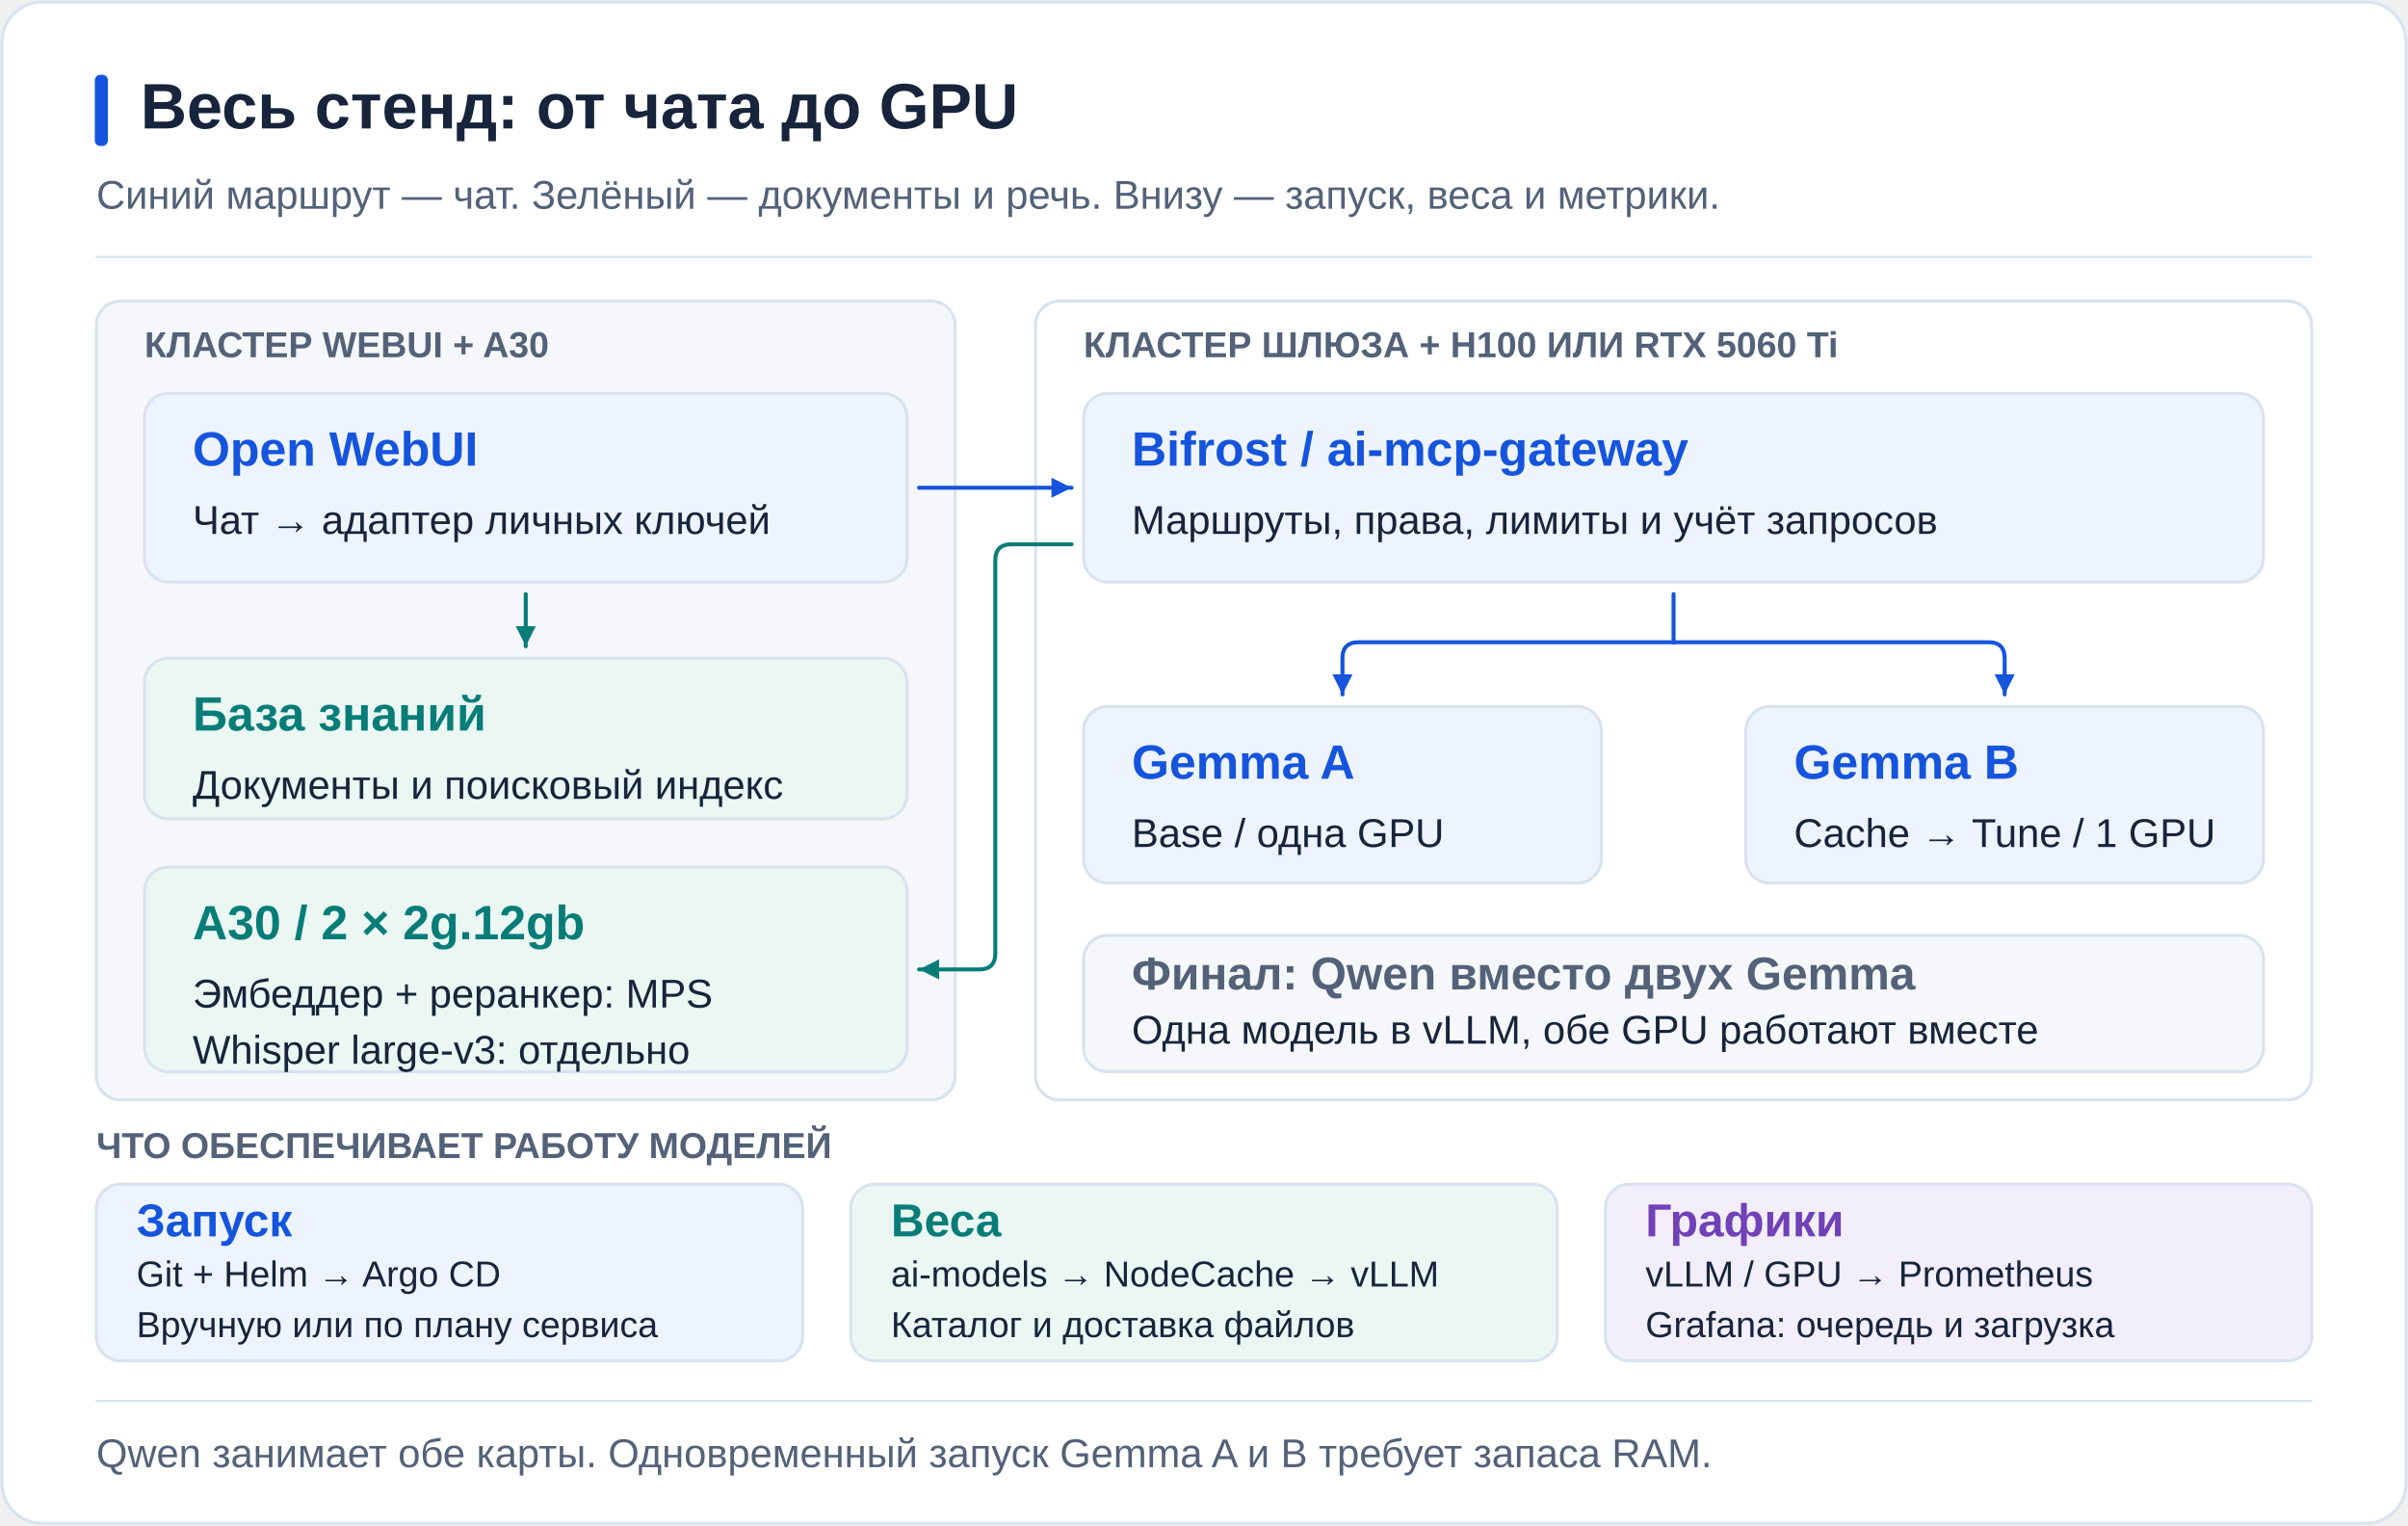
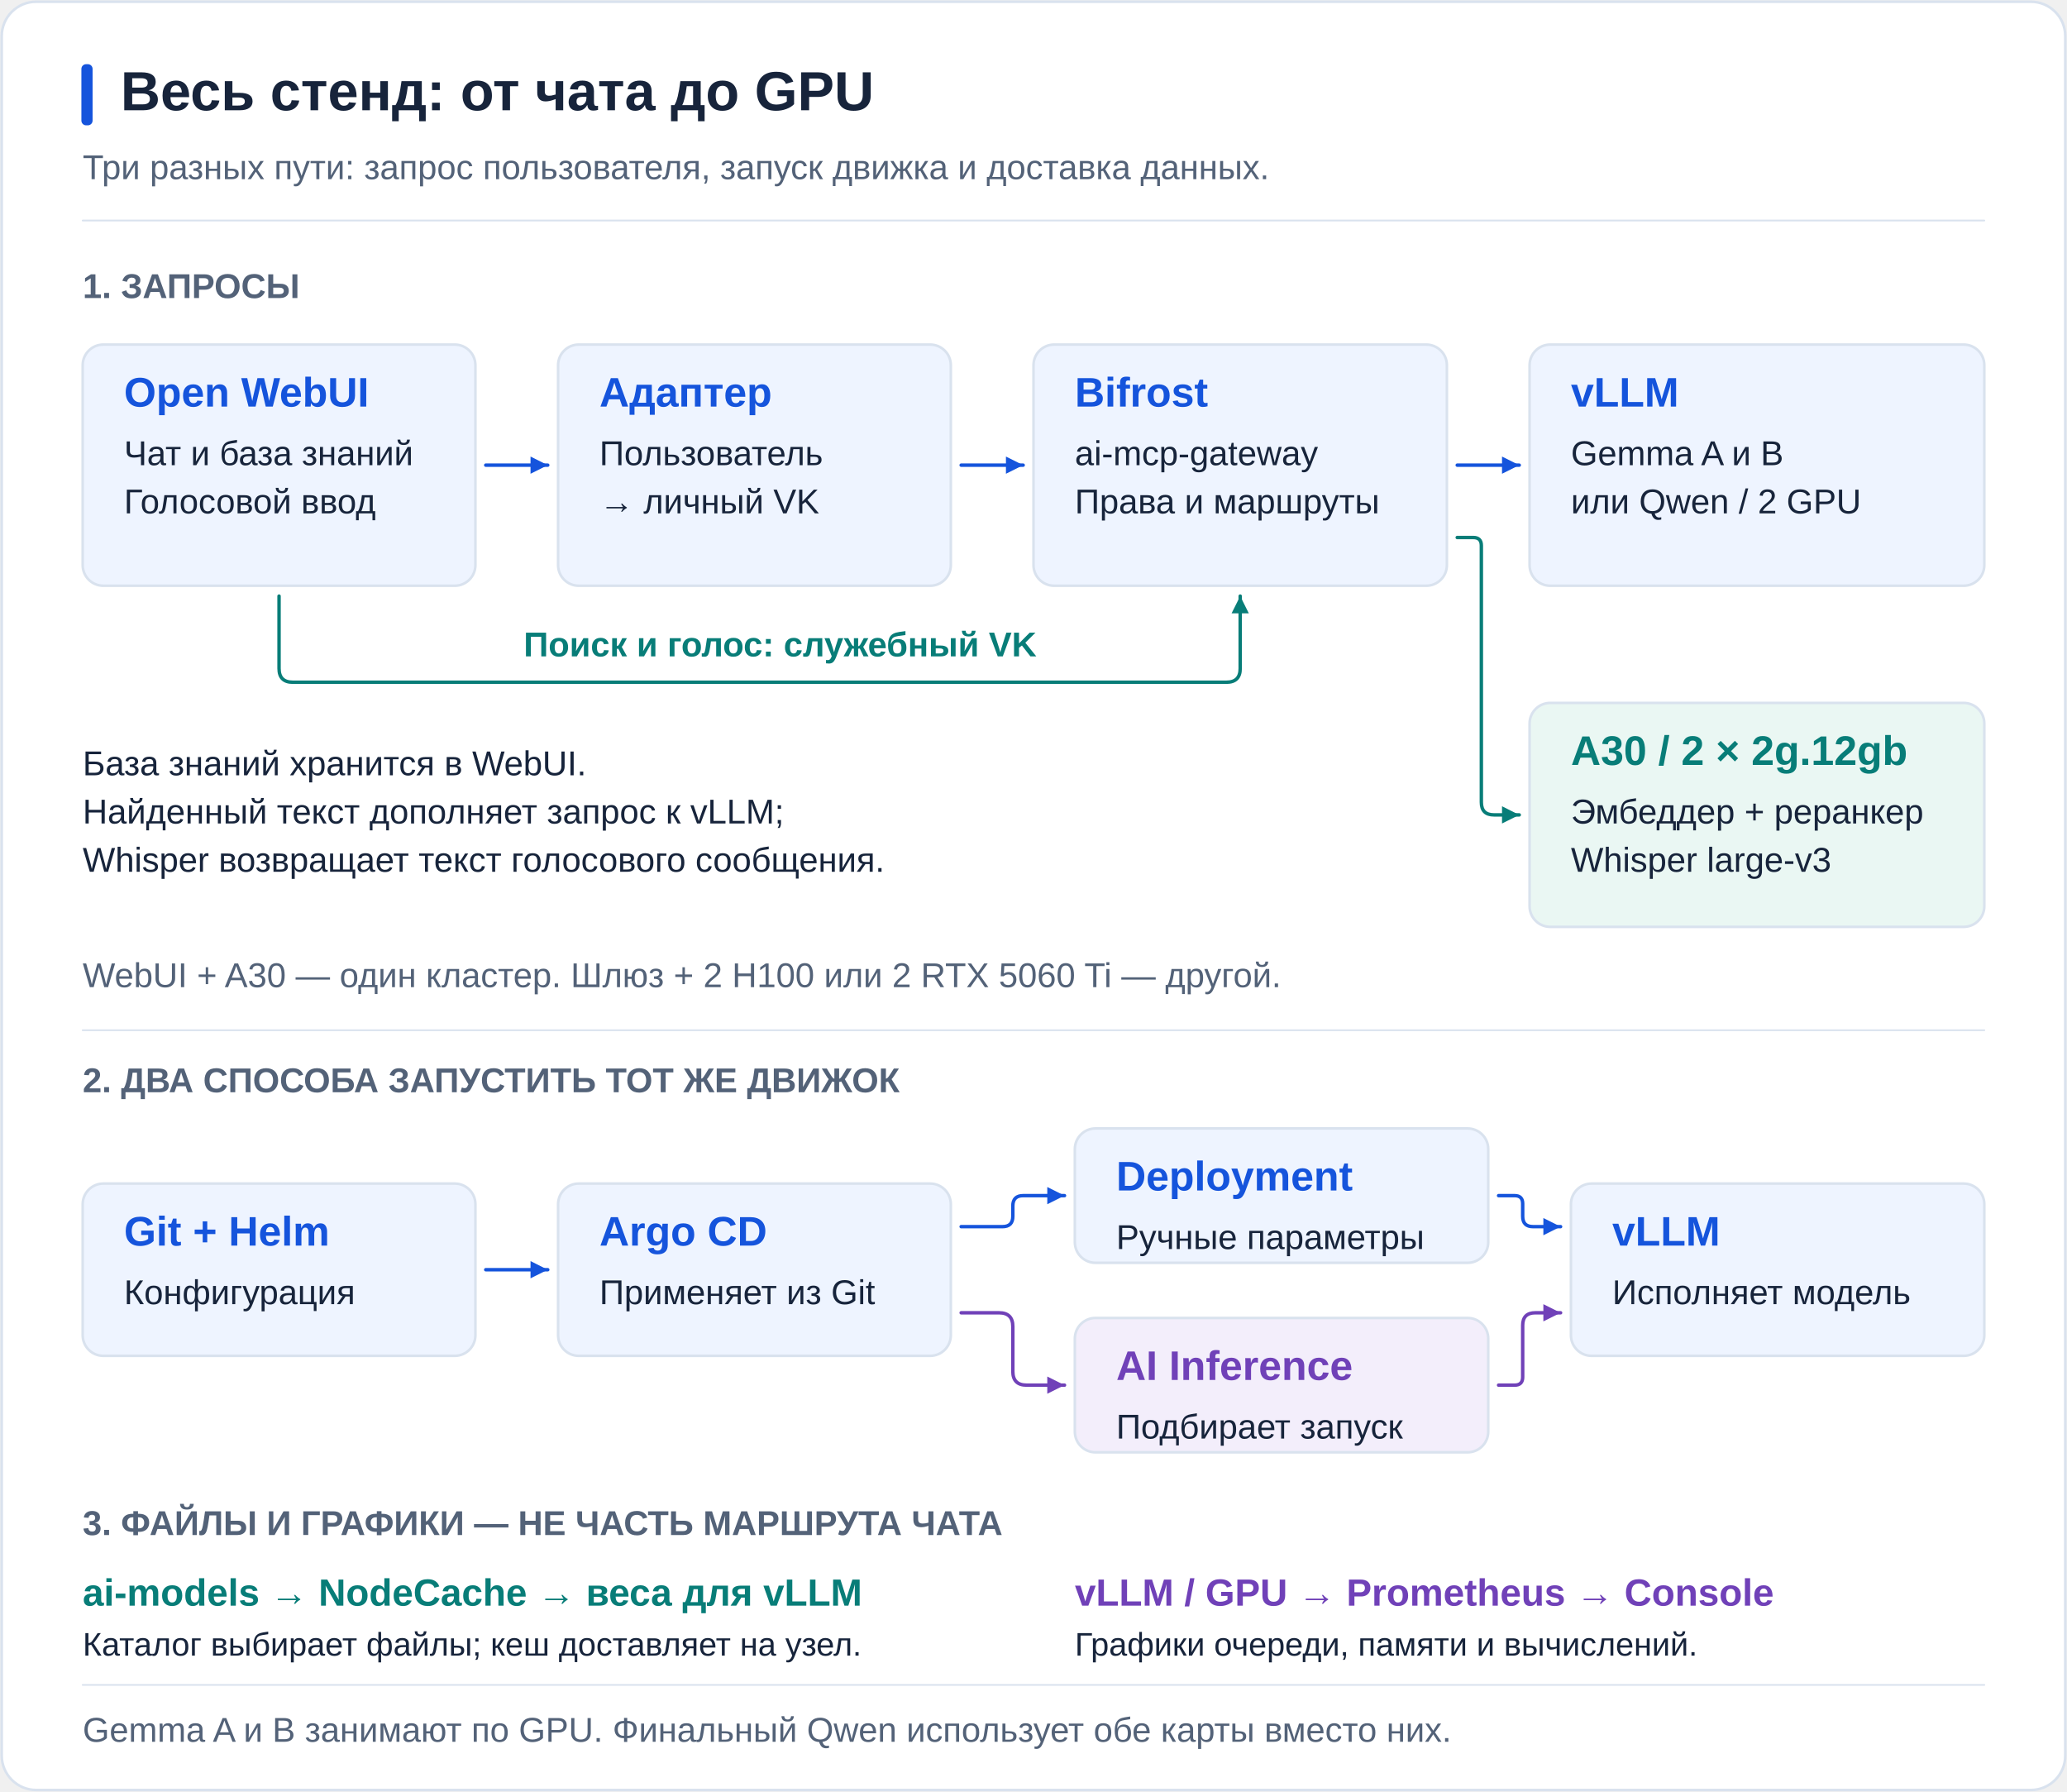
- <svg xmlns="http://www.w3.org/2000/svg" width="1200" height="760" viewBox="0 0 1200 760" role="img" aria-labelledby="title desc" data-design="hardfest-v2">
+ <svg xmlns="http://www.w3.org/2000/svg" width="1200" height="1040" viewBox="0 0 1200 1040" role="img" aria-labelledby="title desc" data-design="hardfest-v2">
  <defs>
    <marker id="arrow-1554dc" viewBox="0 0 10 10" refX="10" refY="5" markerWidth="10" markerHeight="10" markerUnits="userSpaceOnUse" orient="auto">
      <path d="M0 0 L10 5 L0 10 Z" fill="#1554dc" />
    </marker>
    <marker id="arrow-087d78" viewBox="0 0 10 10" refX="10" refY="5" markerWidth="10" markerHeight="10" markerUnits="userSpaceOnUse" orient="auto">
      <path d="M0 0 L10 5 L0 10 Z" fill="#087d78" />
    </marker>
    <marker id="arrow-7041b8" viewBox="0 0 10 10" refX="10" refY="5" markerWidth="10" markerHeight="10" markerUnits="userSpaceOnUse" orient="auto">
      <path d="M0 0 L10 5 L0 10 Z" fill="#7041b8" />
    </marker>
    <marker id="arrow-536278" viewBox="0 0 10 10" refX="10" refY="5" markerWidth="10" markerHeight="10" markerUnits="userSpaceOnUse" orient="auto">
      <path d="M0 0 L10 5 L0 10 Z" fill="#536278" />
    </marker>
  </defs>
  <style>text{font-family:Arial,Helvetica,sans-serif;font-variant-numeric:tabular-nums}.formula{font-family:"DejaVu Sans Mono",Menlo,Consolas,monospace}</style>
-   <rect x="1" y="1" width="1198" height="758" rx="20" fill="#ffffff" stroke="#d9e2ee" stroke-width="1.5" />
+   <rect x="1" y="1" width="1198" height="1038" rx="20" fill="#ffffff" stroke="#d9e2ee" stroke-width="1.5" />
  <rect x="48" y="38" width="5" height="34" rx="2" fill="#1554dc" stroke="#1554dc" stroke-width="1.5" />
  <text x="70" y="64" font-size="32" fill="#17243b" text-anchor="start" font-weight="700" data-max-width="1082">
    <tspan x="70" dy="0">Весь стенд: от чата до GPU</tspan>
  </text>
  <text x="48" y="104" font-size="20" fill="#536278" text-anchor="start" data-max-width="1104">
-     <tspan x="48" dy="0">Синий маршрут — чат. Зелёный — документы и речь. Внизу — запуск, веса и метрики.</tspan>
+     <tspan x="48" dy="0">Три разных пути: запрос пользователя, запуск движка и доставка данных.</tspan>
  </text>
  <path d="M48 128 H1152" fill="none" stroke="#d9e2ee" stroke-width="1" stroke-linejoin="round" stroke-linecap="round" />
-   <rect x="48" y="150" width="428" height="398" rx="12" fill="#f5f7fa" stroke="#d9e2ee" stroke-width="1.5" />
-   <rect x="516" y="150" width="636" height="398" rx="12" fill="#ffffff" stroke="#d9e2ee" stroke-width="1.5" />
-   <text x="72" y="178" font-size="18" fill="#536278" text-anchor="start" font-weight="700">
-     <tspan x="72" dy="0">КЛАСТЕР WEBUI + A30</tspan>
+   <text x="48" y="173" font-size="20" fill="#536278" text-anchor="start" font-weight="700">
+     <tspan x="48" dy="0">1. ЗАПРОСЫ</tspan>
  </text>
-   <text x="540" y="178" font-size="18" fill="#536278" text-anchor="start" font-weight="700">
-     <tspan x="540" dy="0">КЛАСТЕР ШЛЮЗА + H100 ИЛИ RTX 5060 Ti</tspan>
+   <rect x="48" y="200" width="228" height="140" rx="12" fill="#eef4ff" stroke="#d9e2ee" stroke-width="1.5" data-node="true" />
+   <text x="72" y="236" font-size="24" fill="#1554dc" text-anchor="start" font-weight="700" data-max-width="180">
+     <tspan x="72" dy="0">Open WebUI</tspan>
  </text>
-   <rect x="72" y="196" width="380" height="94" rx="12" fill="#eef4ff" stroke="#d9e2ee" stroke-width="1.5" data-node="true" />
-   <text x="96" y="232" font-size="24" fill="#1554dc" text-anchor="start" font-weight="700" data-max-width="332">
-     <tspan x="96" dy="0">Open WebUI</tspan>
+   <text x="72" y="270" font-size="20" fill="#17243b" text-anchor="start" data-max-width="180">
+     <tspan x="72" dy="0">Чат и база знаний</tspan>
+     <tspan x="72" dy="28.0">Голосовой ввод</tspan>
  </text>
-   <text x="96" y="266" font-size="20" fill="#17243b" text-anchor="start" data-max-width="332">
-     <tspan x="96" dy="0">Чат → адаптер личных ключей</tspan>
+   <rect x="324" y="200" width="228" height="140" rx="12" fill="#eef4ff" stroke="#d9e2ee" stroke-width="1.5" data-node="true" />
+   <text x="348" y="236" font-size="24" fill="#1554dc" text-anchor="start" font-weight="700" data-max-width="180">
+     <tspan x="348" dy="0">Адаптер</tspan>
  </text>
-   <rect x="72" y="328" width="380" height="80" rx="12" fill="#eaf7f3" stroke="#d9e2ee" stroke-width="1.5" data-node="true" />
-   <text x="96" y="364" font-size="24" fill="#087d78" text-anchor="start" font-weight="700" data-max-width="332">
-     <tspan x="96" dy="0">База знаний</tspan>
+   <text x="348" y="270" font-size="20" fill="#17243b" text-anchor="start" data-max-width="180">
+     <tspan x="348" dy="0">Пользователь</tspan>
+     <tspan x="348" dy="28.0">→ личный VK</tspan>
  </text>
-   <text x="96" y="398" font-size="20" fill="#17243b" text-anchor="start" data-max-width="332">
-     <tspan x="96" dy="0">Документы и поисковый индекс</tspan>
+   <rect x="600" y="200" width="240" height="140" rx="12" fill="#eef4ff" stroke="#d9e2ee" stroke-width="1.5" data-node="true" />
+   <text x="624" y="236" font-size="24" fill="#1554dc" text-anchor="start" font-weight="700" data-max-width="192">
+     <tspan x="624" dy="0">Bifrost</tspan>
  </text>
-   <rect x="540" y="196" width="588" height="94" rx="12" fill="#eef4ff" stroke="#d9e2ee" stroke-width="1.5" data-node="true" />
-   <text x="564" y="232" font-size="24" fill="#1554dc" text-anchor="start" font-weight="700" data-max-width="540">
-     <tspan x="564" dy="0">Bifrost / ai-mcp-gateway</tspan>
+   <text x="624" y="270" font-size="20" fill="#17243b" text-anchor="start" data-max-width="192">
+     <tspan x="624" dy="0">ai-mcp-gateway</tspan>
+     <tspan x="624" dy="28.0">Права и маршруты</tspan>
  </text>
-   <text x="564" y="266" font-size="20" fill="#17243b" text-anchor="start" data-max-width="540">
-     <tspan x="564" dy="0">Маршруты, права, лимиты и учёт запросов</tspan>
+   <rect x="888" y="200" width="264" height="140" rx="12" fill="#eef4ff" stroke="#d9e2ee" stroke-width="1.5" data-node="true" />
+   <text x="912" y="236" font-size="24" fill="#1554dc" text-anchor="start" font-weight="700" data-max-width="216">
+     <tspan x="912" dy="0">vLLM</tspan>
  </text>
-   <path d="M262.0 296 L262.0 322" fill="none" stroke="#087d78" stroke-width="2" stroke-linejoin="round" stroke-linecap="round" marker-end="url(#arrow-087d78)" data-connector="true" />
-   <path d="M458 243.0 L534 243.0" fill="none" stroke="#1554dc" stroke-width="2" stroke-linejoin="round" stroke-linecap="round" marker-end="url(#arrow-1554dc)" data-connector="true" />
-   <rect x="540" y="352" width="258" height="88" rx="12" fill="#eef4ff" stroke="#d9e2ee" stroke-width="1.5" data-node="true" />
-   <text x="564" y="388" font-size="24" fill="#1554dc" text-anchor="start" font-weight="700" data-max-width="210">
-     <tspan x="564" dy="0">Gemma A</tspan>
+   <text x="912" y="270" font-size="20" fill="#17243b" text-anchor="start" data-max-width="216">
+     <tspan x="912" dy="0">Gemma A и B</tspan>
+     <tspan x="912" dy="28.0">или Qwen / 2 GPU</tspan>
  </text>
-   <text x="564" y="422" font-size="20" fill="#17243b" text-anchor="start" data-max-width="210">
-     <tspan x="564" dy="0">Base / одна GPU</tspan>
+   <path d="M282 270.0 L318 270.0" fill="none" stroke="#1554dc" stroke-width="2" stroke-linejoin="round" stroke-linecap="round" marker-end="url(#arrow-1554dc)" data-connector="true" />
+   <path d="M558 270.0 L594 270.0" fill="none" stroke="#1554dc" stroke-width="2" stroke-linejoin="round" stroke-linecap="round" marker-end="url(#arrow-1554dc)" data-connector="true" />
+   <path d="M846 270.0 L882 270.0" fill="none" stroke="#1554dc" stroke-width="2" stroke-linejoin="round" stroke-linecap="round" marker-end="url(#arrow-1554dc)" data-connector="true" />
+   <path d="M162.0 346 L162.0 388.0 Q162 396 170.0 396.0 L712.0 396.0 Q720 396 720.0 388.0 L720.0 346" fill="none" stroke="#087d78" stroke-width="2" stroke-linejoin="round" stroke-linecap="round" marker-end="url(#arrow-087d78)" data-connector="true" />
+   <text x="304" y="381" font-size="20" fill="#087d78" text-anchor="start" font-weight="700" data-max-width="470">
+     <tspan x="304" dy="0">Поиск и голос: служебный VK</tspan>
  </text>
-   <rect x="870" y="352" width="258" height="88" rx="12" fill="#eef4ff" stroke="#d9e2ee" stroke-width="1.5" data-node="true" />
-   <text x="894" y="388" font-size="24" fill="#1554dc" text-anchor="start" font-weight="700" data-max-width="210">
-     <tspan x="894" dy="0">Gemma B</tspan>
+   <rect x="888" y="408" width="264" height="130" rx="12" fill="#eaf7f3" stroke="#d9e2ee" stroke-width="1.5" data-node="true" />
+   <text x="912" y="444" font-size="24" fill="#087d78" text-anchor="start" font-weight="700" data-max-width="216">
+     <tspan x="912" dy="0">A30 / 2 × 2g.12gb</tspan>
  </text>
-   <text x="894" y="422" font-size="20" fill="#17243b" text-anchor="start" data-max-width="210">
-     <tspan x="894" dy="0">Cache → Tune / 1 GPU</tspan>
+   <text x="912" y="478" font-size="20" fill="#17243b" text-anchor="start" data-max-width="216">
+     <tspan x="912" dy="0">Эмбеддер + реранкер</tspan>
+     <tspan x="912" dy="28.0">Whisper large-v3</tspan>
  </text>
-   <rect x="72" y="432" width="380" height="102" rx="12" fill="#eaf7f3" stroke="#d9e2ee" stroke-width="1.5" data-node="true" />
-   <text x="96" y="468" font-size="24" fill="#087d78" text-anchor="start" font-weight="700" data-max-width="332">
-     <tspan x="96" dy="0">A30 / 2 × 2g.12gb</tspan>
+   <path d="M846 312.0 L855.333 312.0 Q860 312 860.0 316.667 L860.0 465.667 Q860 473 867.333 473.0 L882 473.0" fill="none" stroke="#087d78" stroke-width="2" stroke-linejoin="round" stroke-linecap="round" marker-end="url(#arrow-087d78)" data-connector="true" />
+   <text x="48" y="450" font-size="20" fill="#17243b" text-anchor="start" data-max-width="774">
+     <tspan x="48" dy="0">База знаний хранится в WebUI.</tspan>
+     <tspan x="48" dy="28.0">Найденный текст дополняет запрос к vLLM;</tspan>
+     <tspan x="48" dy="28.0">Whisper возвращает текст голосового сообщения.</tspan>
  </text>
-   <text x="96" y="502" font-size="20" fill="#17243b" text-anchor="start" data-max-width="332">
-     <tspan x="96" dy="0">Эмбеддер + реранкер: MPS</tspan>
-     <tspan x="96" dy="28.0">Whisper large-v3: отдельно</tspan>
+   <text x="48" y="573" font-size="20" fill="#536278" text-anchor="start" data-max-width="1104">
+     <tspan x="48" dy="0">WebUI + A30 — один кластер. Шлюз + 2 H100 или 2 RTX 5060 Ti — другой.</tspan>
  </text>
-   <path d="M834.0 296 L834 320" fill="none" stroke="#1554dc" stroke-width="2" stroke-linejoin="round" stroke-linecap="round" data-connector="true" />
-   <path d="M834 320 L677.0 320.0 Q669.0 320 669.0 328.0 L669.0 346" fill="none" stroke="#1554dc" stroke-width="2" stroke-linejoin="round" stroke-linecap="round" marker-end="url(#arrow-1554dc)" data-connector="true" />
-   <path d="M834 320 L991.0 320.0 Q999.0 320 999.0 328.0 L999.0 346" fill="none" stroke="#1554dc" stroke-width="2" stroke-linejoin="round" stroke-linecap="round" marker-end="url(#arrow-1554dc)" data-connector="true" />
-   <path d="M534 271.2 L504.0 271.2 Q496 271.2 496.0 279.2 L496.0 475.0 Q496 483 488.0 483.0 L458 483.0" fill="none" stroke="#087d78" stroke-width="2" stroke-linejoin="round" stroke-linecap="round" marker-end="url(#arrow-087d78)" data-connector="true" />
-   <rect x="540" y="466" width="588" height="68" rx="12" fill="#f5f7fa" stroke="#d9e2ee" stroke-width="1.5" />
-   <text x="564" y="493" font-size="23" fill="#536278" text-anchor="start" font-weight="700" data-max-width="540">
-     <tspan x="564" dy="0">Финал: Qwen вместо двух Gemma</tspan>
+   <path d="M48 598 H1152" fill="none" stroke="#d9e2ee" stroke-width="1" stroke-linejoin="round" stroke-linecap="round" />
+   <text x="48" y="634" font-size="20" fill="#536278" text-anchor="start" font-weight="700">
+     <tspan x="48" dy="0">2. ДВА СПОСОБА ЗАПУСТИТЬ ТОТ ЖЕ ДВИЖОК</tspan>
  </text>
-   <text x="564" y="520" font-size="20" fill="#17243b" text-anchor="start" data-max-width="540">
-     <tspan x="564" dy="0">Одна модель в vLLM, обе GPU работают вместе</tspan>
+   <rect x="48" y="687" width="228" height="100" rx="12" fill="#eef4ff" stroke="#d9e2ee" stroke-width="1.5" data-node="true" />
+   <text x="72" y="723" font-size="24" fill="#1554dc" text-anchor="start" font-weight="700" data-max-width="180">
+     <tspan x="72" dy="0">Git + Helm</tspan>
  </text>
-   <text x="48" y="577" font-size="18" fill="#536278" text-anchor="start" font-weight="700">
-     <tspan x="48" dy="0">ЧТО ОБЕСПЕЧИВАЕТ РАБОТУ МОДЕЛЕЙ</tspan>
+   <text x="72" y="757" font-size="20" fill="#17243b" text-anchor="start" data-max-width="180">
+     <tspan x="72" dy="0">Конфигурация</tspan>
  </text>
-   <rect x="48" y="590" width="352" height="88" rx="12" fill="#eef4ff" stroke="#d9e2ee" stroke-width="1.5" />
-   <text x="68" y="616" font-size="23" fill="#1554dc" text-anchor="start" font-weight="700" data-max-width="312">
-     <tspan x="68" dy="0">Запуск</tspan>
+   <rect x="324" y="687" width="228" height="100" rx="12" fill="#eef4ff" stroke="#d9e2ee" stroke-width="1.5" data-node="true" />
+   <text x="348" y="723" font-size="24" fill="#1554dc" text-anchor="start" font-weight="700" data-max-width="180">
+     <tspan x="348" dy="0">Argo CD</tspan>
  </text>
-   <text x="68" y="641" font-size="18" fill="#17243b" text-anchor="start" data-max-width="312">
-     <tspan x="68" dy="0">Git + Helm → Argo CD</tspan>
-     <tspan x="68" dy="25.2">Вручную или по плану сервиса</tspan>
+   <text x="348" y="757" font-size="20" fill="#17243b" text-anchor="start" data-max-width="180">
+     <tspan x="348" dy="0">Применяет из Git</tspan>
  </text>
-   <rect x="424" y="590" width="352" height="88" rx="12" fill="#eaf7f3" stroke="#d9e2ee" stroke-width="1.5" />
-   <text x="444" y="616" font-size="23" fill="#087d78" text-anchor="start" font-weight="700" data-max-width="312">
-     <tspan x="444" dy="0">Веса</tspan>
+   <rect x="624" y="655" width="240" height="78" rx="12" fill="#eef4ff" stroke="#d9e2ee" stroke-width="1.5" data-node="true" />
+   <text x="648" y="691" font-size="24" fill="#1554dc" text-anchor="start" font-weight="700" data-max-width="192">
+     <tspan x="648" dy="0">Deployment</tspan>
  </text>
-   <text x="444" y="641" font-size="18" fill="#17243b" text-anchor="start" data-max-width="312">
-     <tspan x="444" dy="0">ai-models → NodeCache → vLLM</tspan>
-     <tspan x="444" dy="25.2">Каталог и доставка файлов</tspan>
+   <text x="648" y="725" font-size="20" fill="#17243b" text-anchor="start" data-max-width="192">
+     <tspan x="648" dy="0">Ручные параметры</tspan>
  </text>
-   <rect x="800" y="590" width="352" height="88" rx="12" fill="#f3eefb" stroke="#d9e2ee" stroke-width="1.5" />
-   <text x="820" y="616" font-size="23" fill="#7041b8" text-anchor="start" font-weight="700" data-max-width="312">
-     <tspan x="820" dy="0">Графики</tspan>
+   <rect x="624" y="765" width="240" height="78" rx="12" fill="#f3eefb" stroke="#d9e2ee" stroke-width="1.5" data-node="true" />
+   <text x="648" y="801" font-size="24" fill="#7041b8" text-anchor="start" font-weight="700" data-max-width="192">
+     <tspan x="648" dy="0">AI Inference</tspan>
  </text>
-   <text x="820" y="641" font-size="18" fill="#17243b" text-anchor="start" data-max-width="312">
-     <tspan x="820" dy="0">vLLM / GPU → Prometheus</tspan>
-     <tspan x="820" dy="25.2">Grafana: очередь и загрузка</tspan>
+   <text x="648" y="835" font-size="20" fill="#17243b" text-anchor="start" data-max-width="192">
+     <tspan x="648" dy="0">Подбирает запуск</tspan>
  </text>
-   <path d="M48 698 H1152" fill="none" stroke="#d9e2ee" stroke-width="1" stroke-linejoin="round" stroke-linecap="round" />
-   <text x="48" y="731" font-size="20" fill="#536278" text-anchor="start" data-max-width="1104">
-     <tspan x="48" dy="0">Qwen занимает обе карты. Одновременный запуск Gemma A и B требует запаса RAM.</tspan>
+   <rect x="912" y="687" width="240" height="100" rx="12" fill="#eef4ff" stroke="#d9e2ee" stroke-width="1.5" data-node="true" />
+   <text x="936" y="723" font-size="24" fill="#1554dc" text-anchor="start" font-weight="700" data-max-width="192">
+     <tspan x="936" dy="0">vLLM</tspan>
+   </text>
+   <text x="936" y="757" font-size="20" fill="#17243b" text-anchor="start" data-max-width="192">
+     <tspan x="936" dy="0">Исполняет модель</tspan>
+   </text>
+   <path d="M282 737.0 L318 737.0" fill="none" stroke="#1554dc" stroke-width="2" stroke-linejoin="round" stroke-linecap="round" marker-end="url(#arrow-1554dc)" data-connector="true" />
+   <path d="M558 712.0 L582.0 712.0 Q588 712 588.0 706.0 L588.0 700.0 Q588 694 594.0 694.0 L618 694.0" fill="none" stroke="#1554dc" stroke-width="2" stroke-linejoin="round" stroke-linecap="round" marker-end="url(#arrow-1554dc)" data-connector="true" />
+   <path d="M558 762.0 L580.0 762.0 Q588 762 588.0 770.0 L588.0 796.0 Q588 804 596.0 804.0 L618 804.0" fill="none" stroke="#7041b8" stroke-width="2" stroke-linejoin="round" stroke-linecap="round" marker-end="url(#arrow-7041b8)" data-connector="true" />
+   <path d="M870 694.0 L879.333 694.0 Q884 694 884.0 698.667 L884.0 706.0 Q884 712 890.0 712.0 L906 712.0" fill="none" stroke="#1554dc" stroke-width="2" stroke-linejoin="round" stroke-linecap="round" marker-end="url(#arrow-1554dc)" data-connector="true" />
+   <path d="M870 804.0 L879.333 804.0 Q884 804 884.0 799.333 L884.0 769.333 Q884 762 891.333 762.0 L906 762.0" fill="none" stroke="#7041b8" stroke-width="2" stroke-linejoin="round" stroke-linecap="round" marker-end="url(#arrow-7041b8)" data-connector="true" />
+   <text x="48" y="891" font-size="20" fill="#536278" text-anchor="start" font-weight="700">
+     <tspan x="48" dy="0">3. ФАЙЛЫ И ГРАФИКИ — НЕ ЧАСТЬ МАРШРУТА ЧАТА</tspan>
+   </text>
+   <text x="48" y="932" font-size="22" fill="#087d78" text-anchor="start" font-weight="700" data-max-width="535">
+     <tspan x="48" dy="0">ai-models → NodeCache → веса для vLLM</tspan>
+   </text>
+   <text x="624" y="932" font-size="22" fill="#7041b8" text-anchor="start" font-weight="700" data-max-width="528">
+     <tspan x="624" dy="0">vLLM / GPU → Prometheus → Console</tspan>
+   </text>
+   <text x="48" y="961" font-size="19" fill="#17243b" text-anchor="start" data-max-width="535">
+     <tspan x="48" dy="0">Каталог выбирает файлы; кеш доставляет на узел.</tspan>
+   </text>
+   <text x="624" y="961" font-size="19" fill="#17243b" text-anchor="start" data-max-width="528">
+     <tspan x="624" dy="0">Графики очереди, памяти и вычислений.</tspan>
+   </text>
+   <path d="M48 978 H1152" fill="none" stroke="#d9e2ee" stroke-width="1" stroke-linejoin="round" stroke-linecap="round" />
+   <text x="48" y="1011" font-size="20" fill="#536278" text-anchor="start" data-max-width="1104">
+     <tspan x="48" dy="0">Gemma A и B занимают по GPU. Финальный Qwen использует обе карты вместо них.</tspan>
  </text>
</svg>
